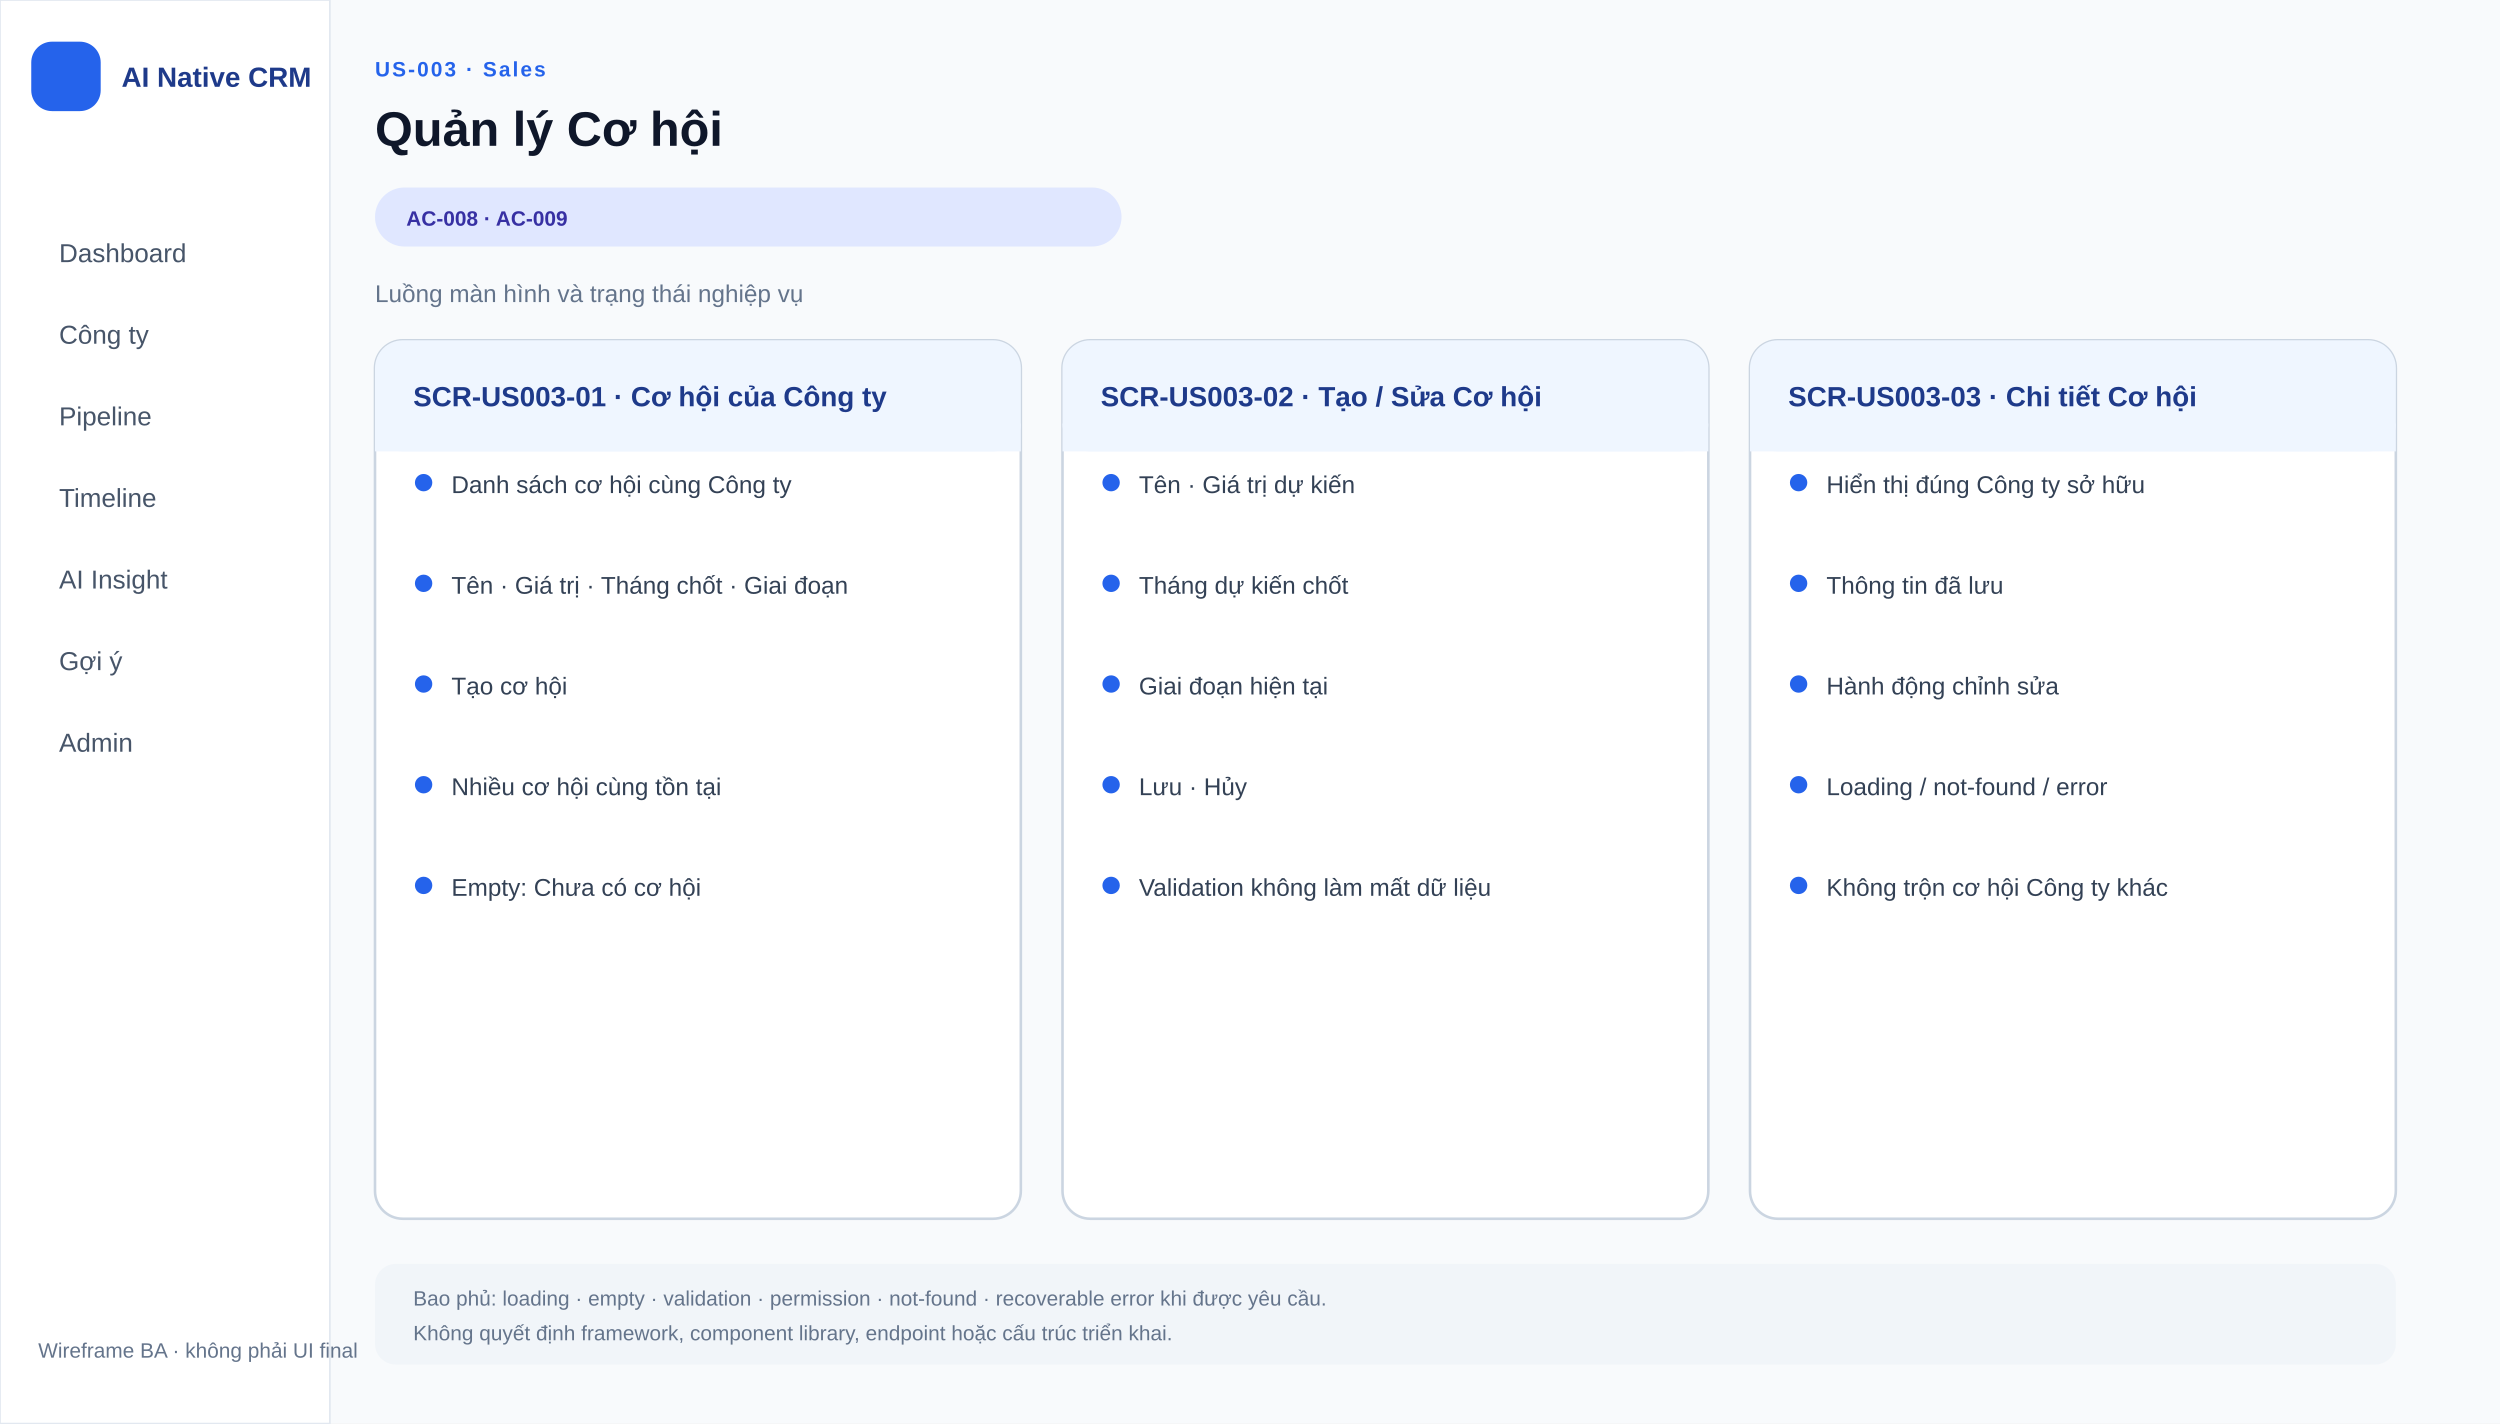
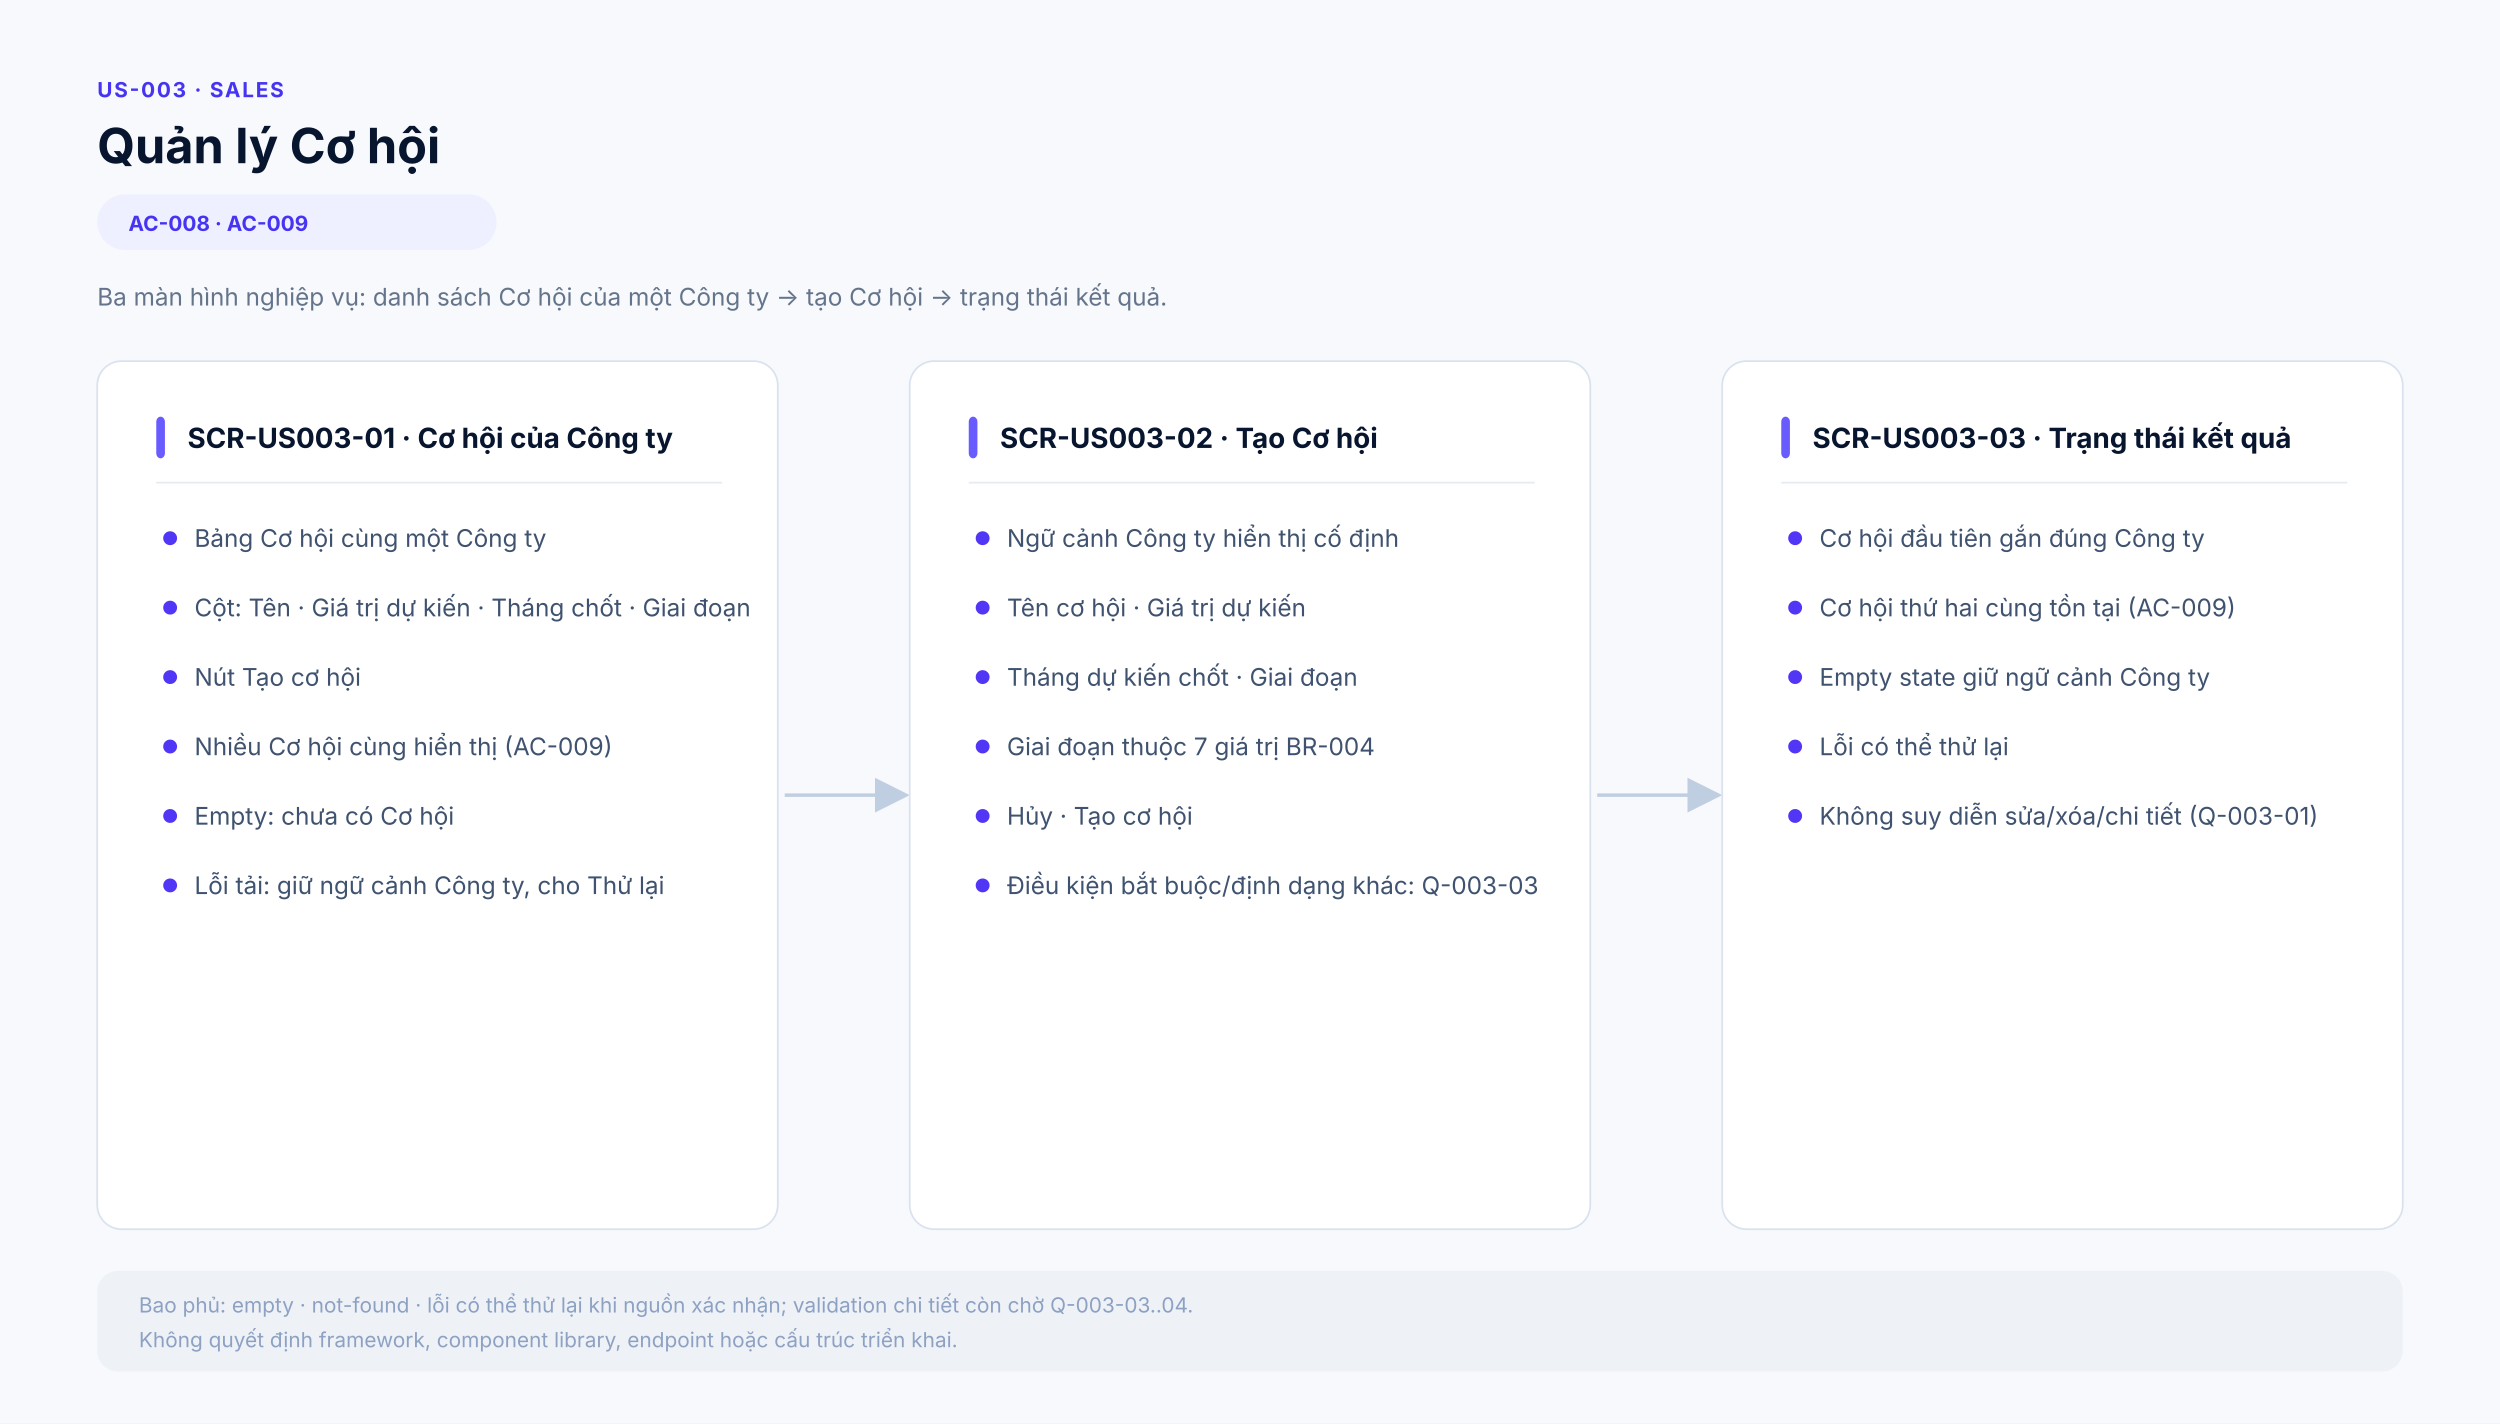
<svg xmlns="http://www.w3.org/2000/svg" width="1440" height="820" viewBox="0 0 1440 820" role="img" aria-labelledby="title desc">
  <style>
- .bg{fill:#F8FAFC}.sidebar{fill:#FFFFFF;stroke:#E2E8F0}.panel{fill:#FFFFFF;stroke:#CBD5E1;stroke-width:1.5}.nav{font:500 15px 'Segoe UI',Arial,sans-serif;fill:#475569}.active{fill:#1D4ED8;font-weight:700}.eyebrow{font:700 12px 'Segoe UI',Arial,sans-serif;fill:#2563EB;letter-spacing:1.2px}.h1{font:700 28px 'Segoe UI',Arial,sans-serif;fill:#0F172A}.meta{font:500 14px 'Segoe UI',Arial,sans-serif;fill:#64748B}.paneltitle{font:700 16px 'Segoe UI',Arial,sans-serif;fill:#1E3A8A}.body{font:500 14px 'Segoe UI',Arial,sans-serif;fill:#334155}.chip{fill:#E0E7FF}.chiptext{font:700 12px 'Segoe UI',Arial,sans-serif;fill:#3730A3}.note{font:500 12px 'Segoe UI',Arial,sans-serif;fill:#64748B}
+ .bg{fill:#f7f9fc}.card{fill:#fff;stroke:#d9e2ef}.line{stroke:#e6ebf2}.h1{font:700 28px Inter,'Segoe UI',Arial,sans-serif;fill:#07152f}.sub{font:400 14px Inter,'Segoe UI',Arial,sans-serif;fill:#64748b}.eyebrow{font:700 12px Inter,'Segoe UI',Arial,sans-serif;fill:#4634f2;letter-spacing:1px}.paneltitle{font:700 16px Inter,'Segoe UI',Arial,sans-serif;fill:#07152f}.body{font:400 14px Inter,'Segoe UI',Arial,sans-serif;fill:#3f526f}.chip{fill:#eef0ff}.chiptext{font:700 12px Inter,'Segoe UI',Arial,sans-serif;fill:#4634f2}.note{font:400 12px Inter,'Segoe UI',Arial,sans-serif;fill:#8da1c3}
</style>
  <rect width="1440" height="820" class="bg" />
-   <rect x="0" y="0" width="190" height="820" class="sidebar" />
-   <rect x="18" y="24" width="40" height="40" rx="12" fill="#2563EB" />
-   <text x="70" y="50" class="paneltitle">AI Native CRM</text>
-   <rect x="18" y="128" width="154" height="36" rx="9" fill="transparent" />
-   <text x="34" y="151" class="nav">Dashboard</text>
-   <rect x="18" y="175" width="154" height="36" rx="9" fill="transparent" />
-   <text x="34" y="198" class="nav">Công ty</text>
-   <rect x="18" y="222" width="154" height="36" rx="9" fill="transparent" />
-   <text x="34" y="245" class="nav">Pipeline</text>
-   <rect x="18" y="269" width="154" height="36" rx="9" fill="transparent" />
-   <text x="34" y="292" class="nav">Timeline</text>
-   <rect x="18" y="316" width="154" height="36" rx="9" fill="transparent" />
-   <text x="34" y="339" class="nav">AI Insight</text>
-   <rect x="18" y="363" width="154" height="36" rx="9" fill="transparent" />
-   <text x="34" y="386" class="nav">Gợi ý</text>
-   <rect x="18" y="410" width="154" height="36" rx="9" fill="transparent" />
-   <text x="34" y="433" class="nav">Admin</text>
-   <text x="22" y="782" class="note">Wireframe BA · không phải UI final</text>
-   <text x="216" y="44" class="eyebrow">US-003 · Sales</text>
-   <text x="216" y="84" class="h1">Quản lý Cơ hội</text>
-   <rect x="216" y="108" width="430" height="34" rx="17" class="chip" />
-   <text x="234" y="130" class="chiptext">AC-008 · AC-009</text>
-   <text x="216" y="174" class="meta">Luồng màn hình và trạng thái nghiệp vụ</text>
-   <rect x="216" y="196" width="372" height="506" rx="16" class="panel" />
-   <rect x="216" y="196" width="372" height="64" rx="16" fill="#EFF6FF" />
-   <rect x="216" y="244" width="372" height="16" fill="#EFF6FF" />
-   <text x="238" y="234" class="paneltitle">SCR-US003-01 · Cơ hội của Công ty</text>
-   <circle cx="244" cy="278" r="5" fill="#2563EB" />
-   <text x="260" y="284" class="body">Danh sách cơ hội cùng Công ty</text>
-   <circle cx="244" cy="336" r="5" fill="#2563EB" />
-   <text x="260" y="342" class="body">Tên · Giá trị · Tháng chốt · Giai đoạn</text>
-   <circle cx="244" cy="394" r="5" fill="#2563EB" />
-   <text x="260" y="400" class="body">Tạo cơ hội</text>
-   <circle cx="244" cy="452" r="5" fill="#2563EB" />
-   <text x="260" y="458" class="body">Nhiều cơ hội cùng tồn tại</text>
-   <circle cx="244" cy="510" r="5" fill="#2563EB" />
-   <text x="260" y="516" class="body">Empty: Chưa có cơ hội</text>
-   <rect x="612" y="196" width="372" height="506" rx="16" class="panel" />
-   <rect x="612" y="196" width="372" height="64" rx="16" fill="#EFF6FF" />
-   <rect x="612" y="244" width="372" height="16" fill="#EFF6FF" />
-   <text x="634" y="234" class="paneltitle">SCR-US003-02 · Tạo / Sửa Cơ hội</text>
-   <circle cx="640" cy="278" r="5" fill="#2563EB" />
-   <text x="656" y="284" class="body">Tên · Giá trị dự kiến</text>
-   <circle cx="640" cy="336" r="5" fill="#2563EB" />
-   <text x="656" y="342" class="body">Tháng dự kiến chốt</text>
-   <circle cx="640" cy="394" r="5" fill="#2563EB" />
-   <text x="656" y="400" class="body">Giai đoạn hiện tại</text>
-   <circle cx="640" cy="452" r="5" fill="#2563EB" />
-   <text x="656" y="458" class="body">Lưu · Hủy</text>
-   <circle cx="640" cy="510" r="5" fill="#2563EB" />
-   <text x="656" y="516" class="body">Validation không làm mất dữ liệu</text>
-   <rect x="1008" y="196" width="372" height="506" rx="16" class="panel" />
-   <rect x="1008" y="196" width="372" height="64" rx="16" fill="#EFF6FF" />
-   <rect x="1008" y="244" width="372" height="16" fill="#EFF6FF" />
-   <text x="1030" y="234" class="paneltitle">SCR-US003-03 · Chi tiết Cơ hội</text>
-   <circle cx="1036" cy="278" r="5" fill="#2563EB" />
-   <text x="1052" y="284" class="body">Hiển thị đúng Công ty sở hữu</text>
-   <circle cx="1036" cy="336" r="5" fill="#2563EB" />
-   <text x="1052" y="342" class="body">Thông tin đã lưu</text>
-   <circle cx="1036" cy="394" r="5" fill="#2563EB" />
-   <text x="1052" y="400" class="body">Hành động chỉnh sửa</text>
-   <circle cx="1036" cy="452" r="5" fill="#2563EB" />
-   <text x="1052" y="458" class="body">Loading / not-found / error</text>
-   <circle cx="1036" cy="510" r="5" fill="#2563EB" />
-   <text x="1052" y="516" class="body">Không trộn cơ hội Công ty khác</text>
-   <rect x="216" y="728" width="1164" height="58" rx="12" fill="#F1F5F9" />
-   <text x="238" y="752" class="note">Bao phủ: loading · empty · validation · permission · not-found · recoverable error khi được yêu cầu.</text>
-   <text x="238" y="772" class="note">Không quyết định framework, component library, endpoint hoặc cấu trúc triển khai.</text>
+   <text x="56" y="56" class="eyebrow">US-003 · SALES</text>
+   <text x="56" y="94" class="h1">Quản lý Cơ hội</text>
+   <rect x="56" y="112" width="230" height="32" rx="16" class="chip" />
+   <text x="74" y="133" class="chiptext">AC-008 · AC-009</text>
+   <text x="56" y="176" class="sub">Ba màn hình nghiệp vụ: danh sách Cơ hội của một Công ty → tạo Cơ hội → trạng thái kết quả.</text>
+   <rect x="56" y="208" width="392" height="500" rx="14" class="card" />
+   <rect x="90" y="240" width="5" height="24" rx="3" fill="#695cff" />
+   <text x="108" y="258" class="paneltitle">SCR-US003-01 · Cơ hội của Công ty</text>
+   <line x1="90" y1="278" x2="416" y2="278" class="line" />
+   <circle cx="98" cy="310" r="4" fill="#5236f5" />
+   <text x="112" y="315" class="body">Bảng Cơ hội cùng một Công ty</text>
+   <circle cx="98" cy="350" r="4" fill="#5236f5" />
+   <text x="112" y="355" class="body">Cột: Tên · Giá trị dự kiến · Tháng chốt · Giai đoạn</text>
+   <circle cx="98" cy="390" r="4" fill="#5236f5" />
+   <text x="112" y="395" class="body">Nút Tạo cơ hội</text>
+   <circle cx="98" cy="430" r="4" fill="#5236f5" />
+   <text x="112" y="435" class="body">Nhiều Cơ hội cùng hiển thị (AC-009)</text>
+   <circle cx="98" cy="470" r="4" fill="#5236f5" />
+   <text x="112" y="475" class="body">Empty: chưa có Cơ hội</text>
+   <circle cx="98" cy="510" r="4" fill="#5236f5" />
+   <text x="112" y="515" class="body">Lỗi tải: giữ ngữ cảnh Công ty, cho Thử lại</text>
+   <path d="M 452 458 L 520 458" stroke="#bfcee0" stroke-width="2" fill="none" marker-end="url(#arrow)" />
+   <rect x="524" y="208" width="392" height="500" rx="14" class="card" />
+   <rect x="558" y="240" width="5" height="24" rx="3" fill="#695cff" />
+   <text x="576" y="258" class="paneltitle">SCR-US003-02 · Tạo Cơ hội</text>
+   <line x1="558" y1="278" x2="884" y2="278" class="line" />
+   <circle cx="566" cy="310" r="4" fill="#5236f5" />
+   <text x="580" y="315" class="body">Ngữ cảnh Công ty hiển thị cố định</text>
+   <circle cx="566" cy="350" r="4" fill="#5236f5" />
+   <text x="580" y="355" class="body">Tên cơ hội · Giá trị dự kiến</text>
+   <circle cx="566" cy="390" r="4" fill="#5236f5" />
+   <text x="580" y="395" class="body">Tháng dự kiến chốt · Giai đoạn</text>
+   <circle cx="566" cy="430" r="4" fill="#5236f5" />
+   <text x="580" y="435" class="body">Giai đoạn thuộc 7 giá trị BR-004</text>
+   <circle cx="566" cy="470" r="4" fill="#5236f5" />
+   <text x="580" y="475" class="body">Hủy · Tạo cơ hội</text>
+   <circle cx="566" cy="510" r="4" fill="#5236f5" />
+   <text x="580" y="515" class="body">Điều kiện bắt buộc/định dạng khác: Q-003-03</text>
+   <path d="M 920 458 L 988 458" stroke="#bfcee0" stroke-width="2" fill="none" marker-end="url(#arrow)" />
+   <rect x="992" y="208" width="392" height="500" rx="14" class="card" />
+   <rect x="1026" y="240" width="5" height="24" rx="3" fill="#695cff" />
+   <text x="1044" y="258" class="paneltitle">SCR-US003-03 · Trạng thái kết quả</text>
+   <line x1="1026" y1="278" x2="1352" y2="278" class="line" />
+   <circle cx="1034" cy="310" r="4" fill="#5236f5" />
+   <text x="1048" y="315" class="body">Cơ hội đầu tiên gắn đúng Công ty</text>
+   <circle cx="1034" cy="350" r="4" fill="#5236f5" />
+   <text x="1048" y="355" class="body">Cơ hội thứ hai cùng tồn tại (AC-009)</text>
+   <circle cx="1034" cy="390" r="4" fill="#5236f5" />
+   <text x="1048" y="395" class="body">Empty state giữ ngữ cảnh Công ty</text>
+   <circle cx="1034" cy="430" r="4" fill="#5236f5" />
+   <text x="1048" y="435" class="body">Lỗi có thể thử lại</text>
+   <circle cx="1034" cy="470" r="4" fill="#5236f5" />
+   <text x="1048" y="475" class="body">Không suy diễn sửa/xóa/chi tiết (Q-003-01)</text>
+   <rect x="56" y="732" width="1328" height="58" rx="12" fill="#eef2f7" />
+   <text x="80" y="756" class="note">Bao phủ: empty · not-found · lỗi có thể thử lại khi nguồn xác nhận; validation chi tiết còn chờ Q-003-03..04.</text>
+   <text x="80" y="776" class="note">Không quyết định framework, component library, endpoint hoặc cấu trúc triển khai.</text>
+   <defs>
+     <marker id="arrow" markerWidth="10" markerHeight="10" refX="8" refY="5" orient="auto">
+       <path d="M0,0 L10,5 L0,10 Z" fill="#bfcee0" />
+     </marker>
+   </defs>
</svg>
